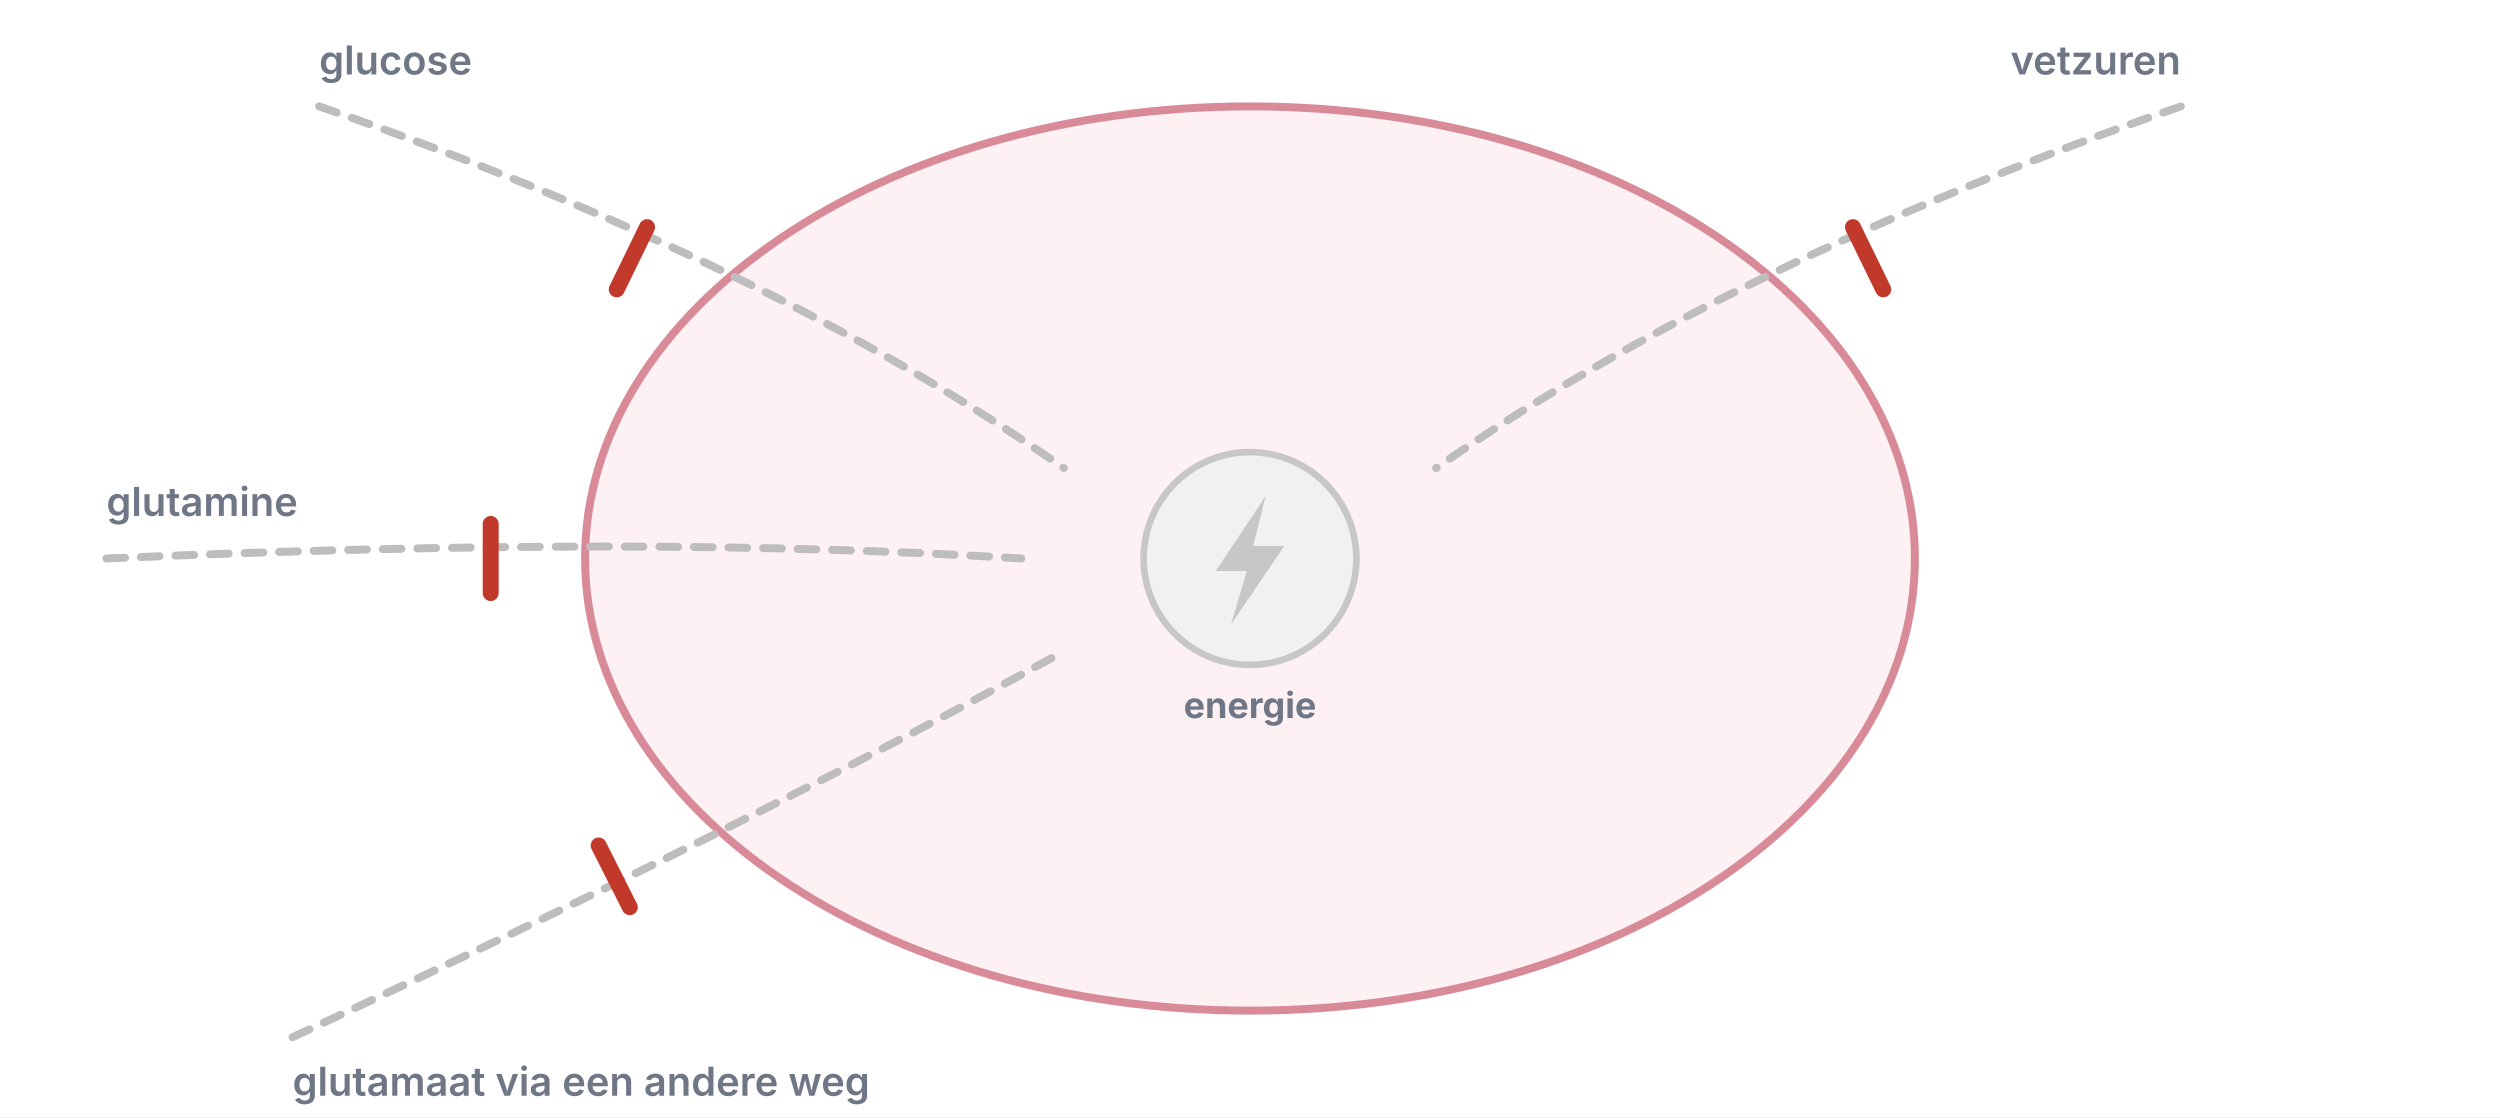
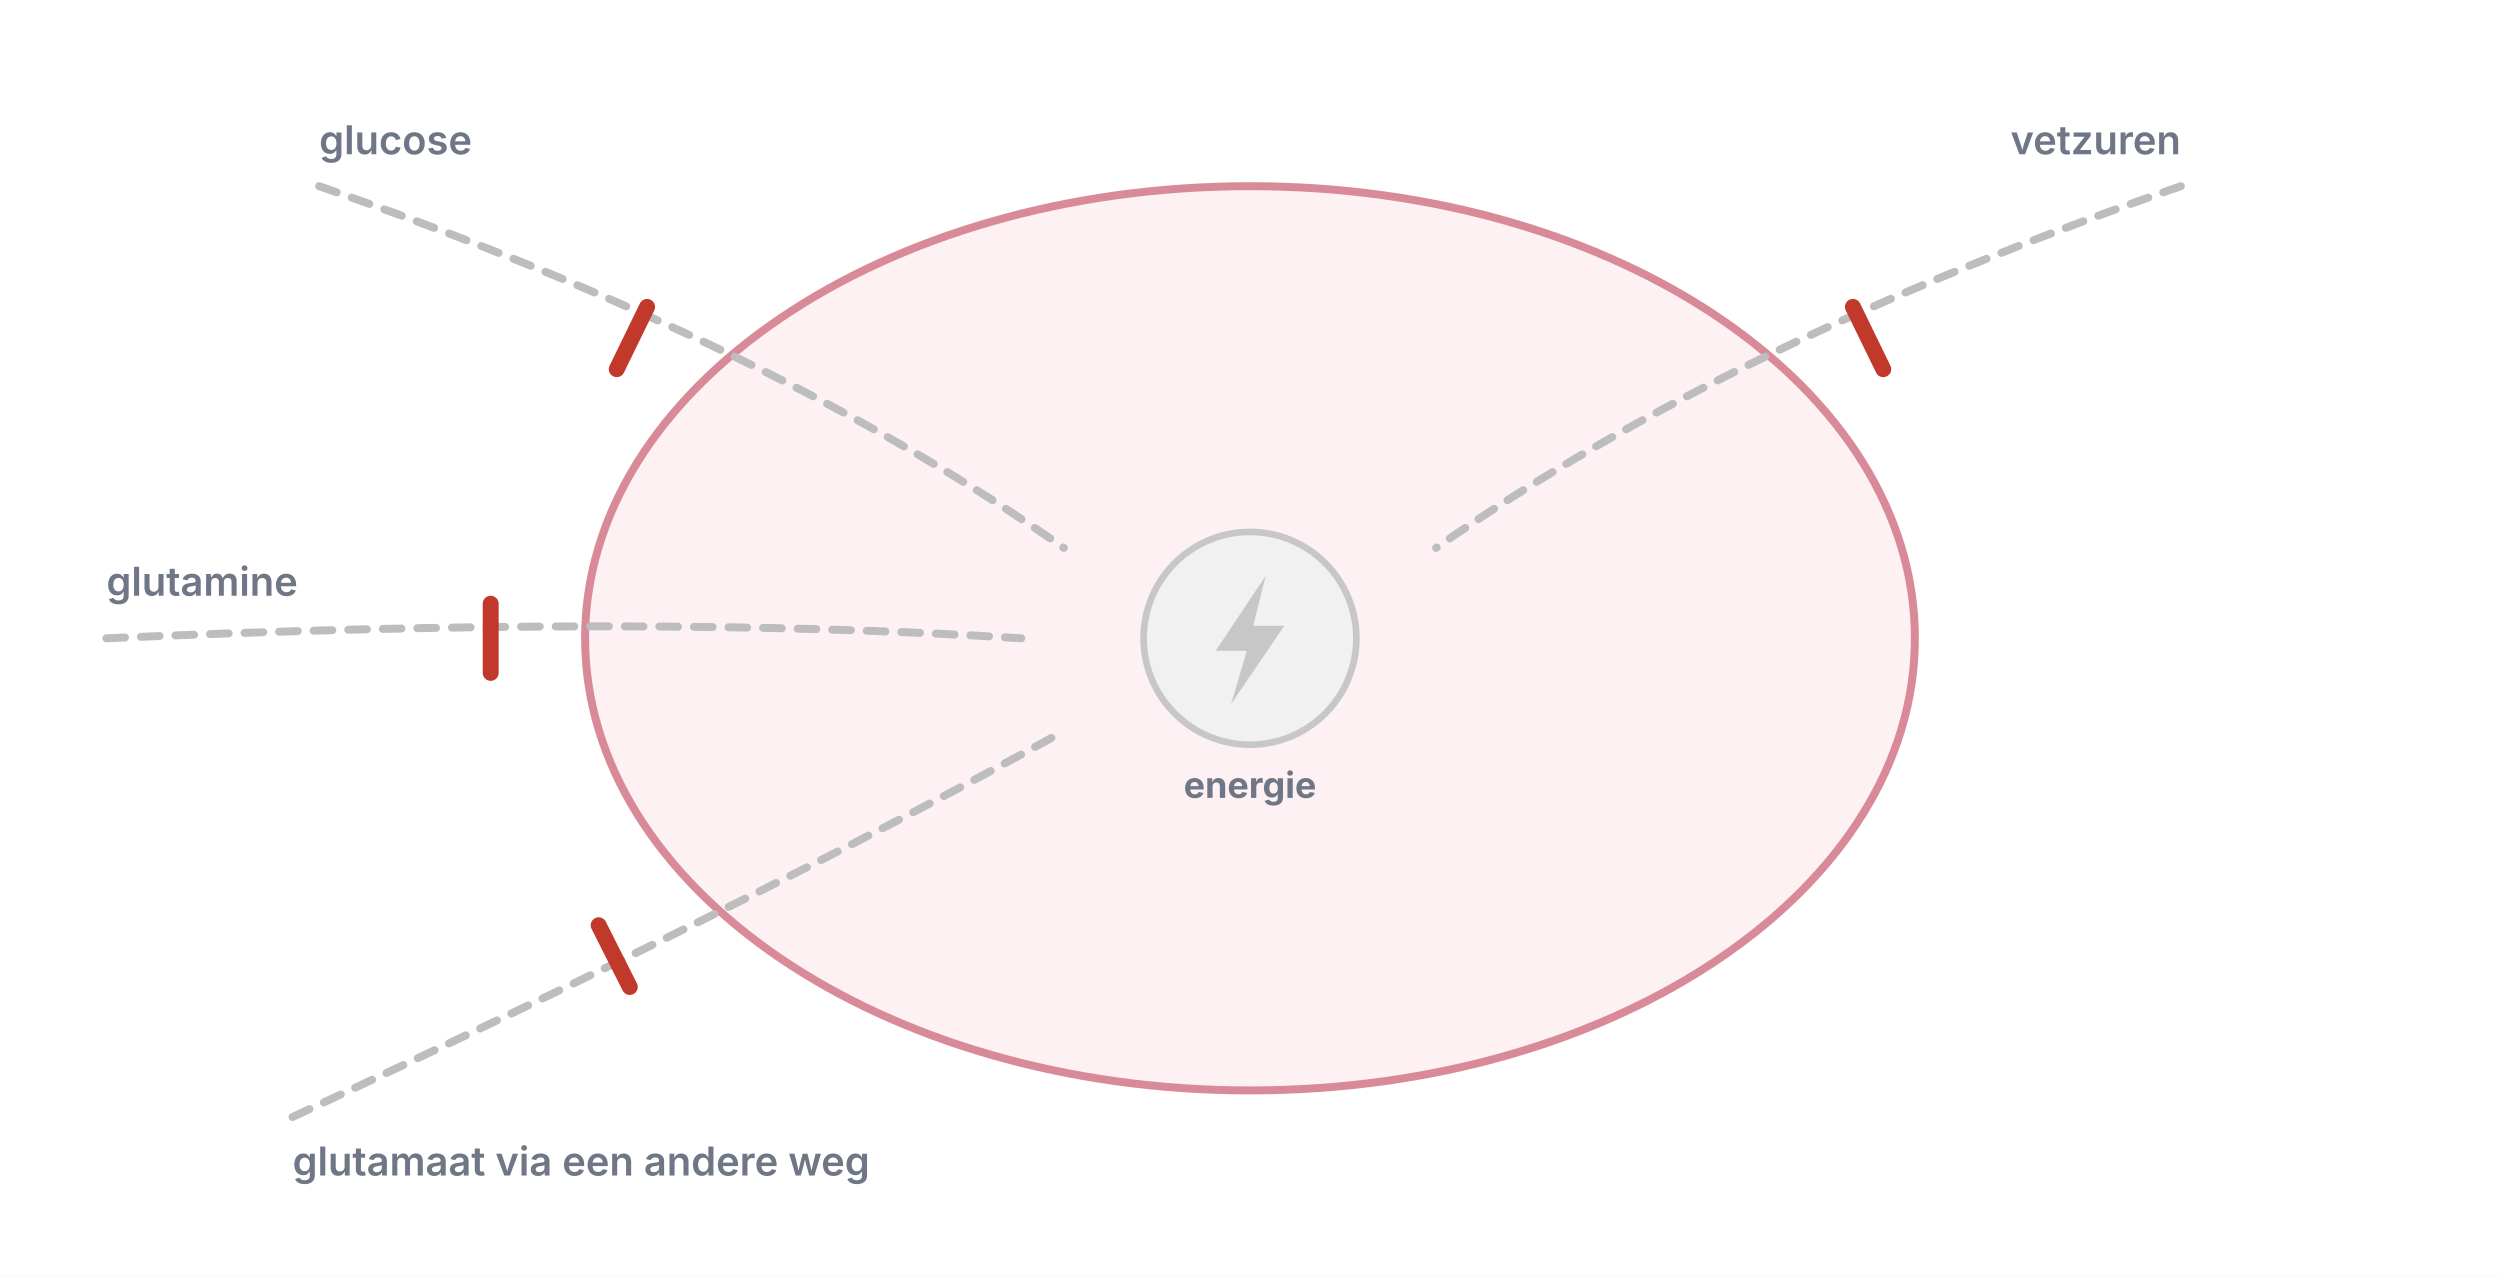
- <svg xmlns="http://www.w3.org/2000/svg" viewBox="0 0 940 420" width="940" height="420" font-family="Inter, 'Segoe UI', Helvetica, Arial, sans-serif">
-   <rect width="940" height="420" fill="#ffffff" />
+ <svg xmlns="http://www.w3.org/2000/svg" viewBox="0 0 940 480" width="940" height="480" font-family="Inter, 'Segoe UI', Helvetica, Arial, sans-serif">
+   <rect width="940" height="480" fill="#ffffff" />
  <defs>
    <marker id="mg" viewBox="0 0 10 10" refX="8" refY="5" markerWidth="6" markerHeight="6" orient="auto">
      <path d="M0,0 L10,5 L0,10 z" fill="#6f7686" />
    </marker>
    <marker id="mb" viewBox="0 0 10 10" refX="8" refY="5" markerWidth="6" markerHeight="6" orient="auto">
      <path d="M0,0 L10,5 L0,10 z" fill="#2a6fd6" />
    </marker>
    <marker id="mp" viewBox="0 0 10 10" refX="8" refY="5" markerWidth="6" markerHeight="6" orient="auto">
      <path d="M0,0 L10,5 L0,10 z" fill="#d6588a" />
    </marker>
    <marker id="mgr" viewBox="0 0 10 10" refX="8" refY="5" markerWidth="6" markerHeight="6" orient="auto">
      <path d="M0,0 L10,5 L0,10 z" fill="#3a9a5b" />
    </marker>
    <marker id="mpu" viewBox="0 0 10 10" refX="8" refY="5" markerWidth="6" markerHeight="6" orient="auto">
      <path d="M0,0 L10,5 L0,10 z" fill="#7b5cc4" />
    </marker>
    <marker id="mgy" viewBox="0 0 10 10" refX="8" refY="5" markerWidth="6" markerHeight="6" orient="auto">
      <path d="M0,0 L10,5 L0,10 z" fill="#bdbdbd" />
    </marker>
    <marker id="my" viewBox="0 0 10 10" refX="8" refY="5" markerWidth="6" markerHeight="6" orient="auto">
      <path d="M0,0 L10,5 L0,10 z" fill="#8a8f9c" />
    </marker>
  </defs>
-   <ellipse cx="470" cy="210" rx="250" ry="170" fill="#fdf1f3" stroke="#d98a98" stroke-width="3" />
-   <circle cx="470" cy="210" r="40" fill="#f1f1f1" stroke="#c7c7c7" stroke-width="2.5" />
-   <path d="M475.9,186.5 L457.1,214.7 L468.8,214.7 L462.9,234.7 L482.9,205.3 L471.2,205.3 Z" fill="#c7c7c7" />
-   <text x="470" y="270" font-size="13.5" fill="#6f7686" font-weight="700" text-anchor="middle">energie</text>
-   <path d="M40,210 Q242.0,201.0 384.0,210.0" fill="none" stroke="#bdbdbd" stroke-width="3" stroke-dasharray="7 6" stroke-linecap="round" marker-end="url(#gy)" />
-   <line x1="184.5" y1="197.0" x2="184.5" y2="223.0" stroke="#c0392b" stroke-width="6" stroke-linecap="round" />
-   <text x="40" y="194" font-size="15" fill="#6f7686" font-weight="600" text-anchor="start">glutamine</text>
-   <path d="M120,40 Q290.0,99.0 400.0,176.0" fill="none" stroke="#bdbdbd" stroke-width="3" stroke-dasharray="7 6" stroke-linecap="round" marker-end="url(#gy)" />
-   <line x1="243.3" y1="85.4" x2="231.9" y2="108.8" stroke="#c0392b" stroke-width="6" stroke-linecap="round" />
-   <text x="120" y="28" font-size="15" fill="#6f7686" font-weight="600" text-anchor="start">glucose</text>
-   <path d="M820,40 Q650.0,99.0 540.0,176.0" fill="none" stroke="#bdbdbd" stroke-width="3" stroke-dasharray="7 6" stroke-linecap="round" marker-end="url(#gy)" />
-   <line x1="708.1" y1="108.8" x2="696.7" y2="85.4" stroke="#c0392b" stroke-width="6" stroke-linecap="round" />
-   <text x="820" y="28" font-size="15" fill="#6f7686" font-weight="600" text-anchor="end">vetzuren</text>
-   <path d="M110,390 Q284.0,309.0 398.0,246.0" fill="none" stroke="#bdbdbd" stroke-width="3" stroke-dasharray="7 6" stroke-linecap="round" marker-end="url(#gy)" />
-   <line x1="225.1" y1="317.9" x2="236.8" y2="341.1" stroke="#c0392b" stroke-width="6" stroke-linecap="round" />
-   <text x="110" y="412" font-size="15" fill="#6f7686" font-weight="600" text-anchor="start">glutamaat via een andere weg</text>
+   <g transform="translate(0,30)">
+     <ellipse cx="470" cy="210" rx="250" ry="170" fill="#fdf1f3" stroke="#d98a98" stroke-width="3" />
+     <circle cx="470" cy="210" r="40" fill="#f1f1f1" stroke="#c7c7c7" stroke-width="2.5" />
+     <path d="M475.9,186.5 L457.1,214.7 L468.8,214.7 L462.9,234.7 L482.9,205.3 L471.2,205.3 Z" fill="#c7c7c7" />
+     <text x="470" y="270" font-size="13.5" fill="#6f7686" font-weight="700" text-anchor="middle">energie</text>
+     <path d="M40,210 Q242.0,201.0 384.0,210.0" fill="none" stroke="#bdbdbd" stroke-width="3" stroke-dasharray="7 6" stroke-linecap="round" marker-end="url(#gy)" />
+     <line x1="184.5" y1="197.0" x2="184.5" y2="223.0" stroke="#c0392b" stroke-width="6" stroke-linecap="round" />
+     <text x="40" y="194" font-size="15" fill="#6f7686" font-weight="600" text-anchor="start">glutamine</text>
+     <path d="M120,40 Q290.0,99.0 400.0,176.0" fill="none" stroke="#bdbdbd" stroke-width="3" stroke-dasharray="7 6" stroke-linecap="round" marker-end="url(#gy)" />
+     <line x1="243.3" y1="85.4" x2="231.9" y2="108.8" stroke="#c0392b" stroke-width="6" stroke-linecap="round" />
+     <text x="120" y="28" font-size="15" fill="#6f7686" font-weight="600" text-anchor="start">glucose</text>
+     <path d="M820,40 Q650.0,99.0 540.0,176.0" fill="none" stroke="#bdbdbd" stroke-width="3" stroke-dasharray="7 6" stroke-linecap="round" marker-end="url(#gy)" />
+     <line x1="708.1" y1="108.8" x2="696.7" y2="85.4" stroke="#c0392b" stroke-width="6" stroke-linecap="round" />
+     <text x="820" y="28" font-size="15" fill="#6f7686" font-weight="600" text-anchor="end">vetzuren</text>
+     <path d="M110,390 Q284.0,309.0 398.0,246.0" fill="none" stroke="#bdbdbd" stroke-width="3" stroke-dasharray="7 6" stroke-linecap="round" marker-end="url(#gy)" />
+     <line x1="225.1" y1="317.9" x2="236.8" y2="341.1" stroke="#c0392b" stroke-width="6" stroke-linecap="round" />
+     <text x="110" y="412" font-size="15" fill="#6f7686" font-weight="600" text-anchor="start">glutamaat via een andere weg</text>
+   </g>
</svg>
